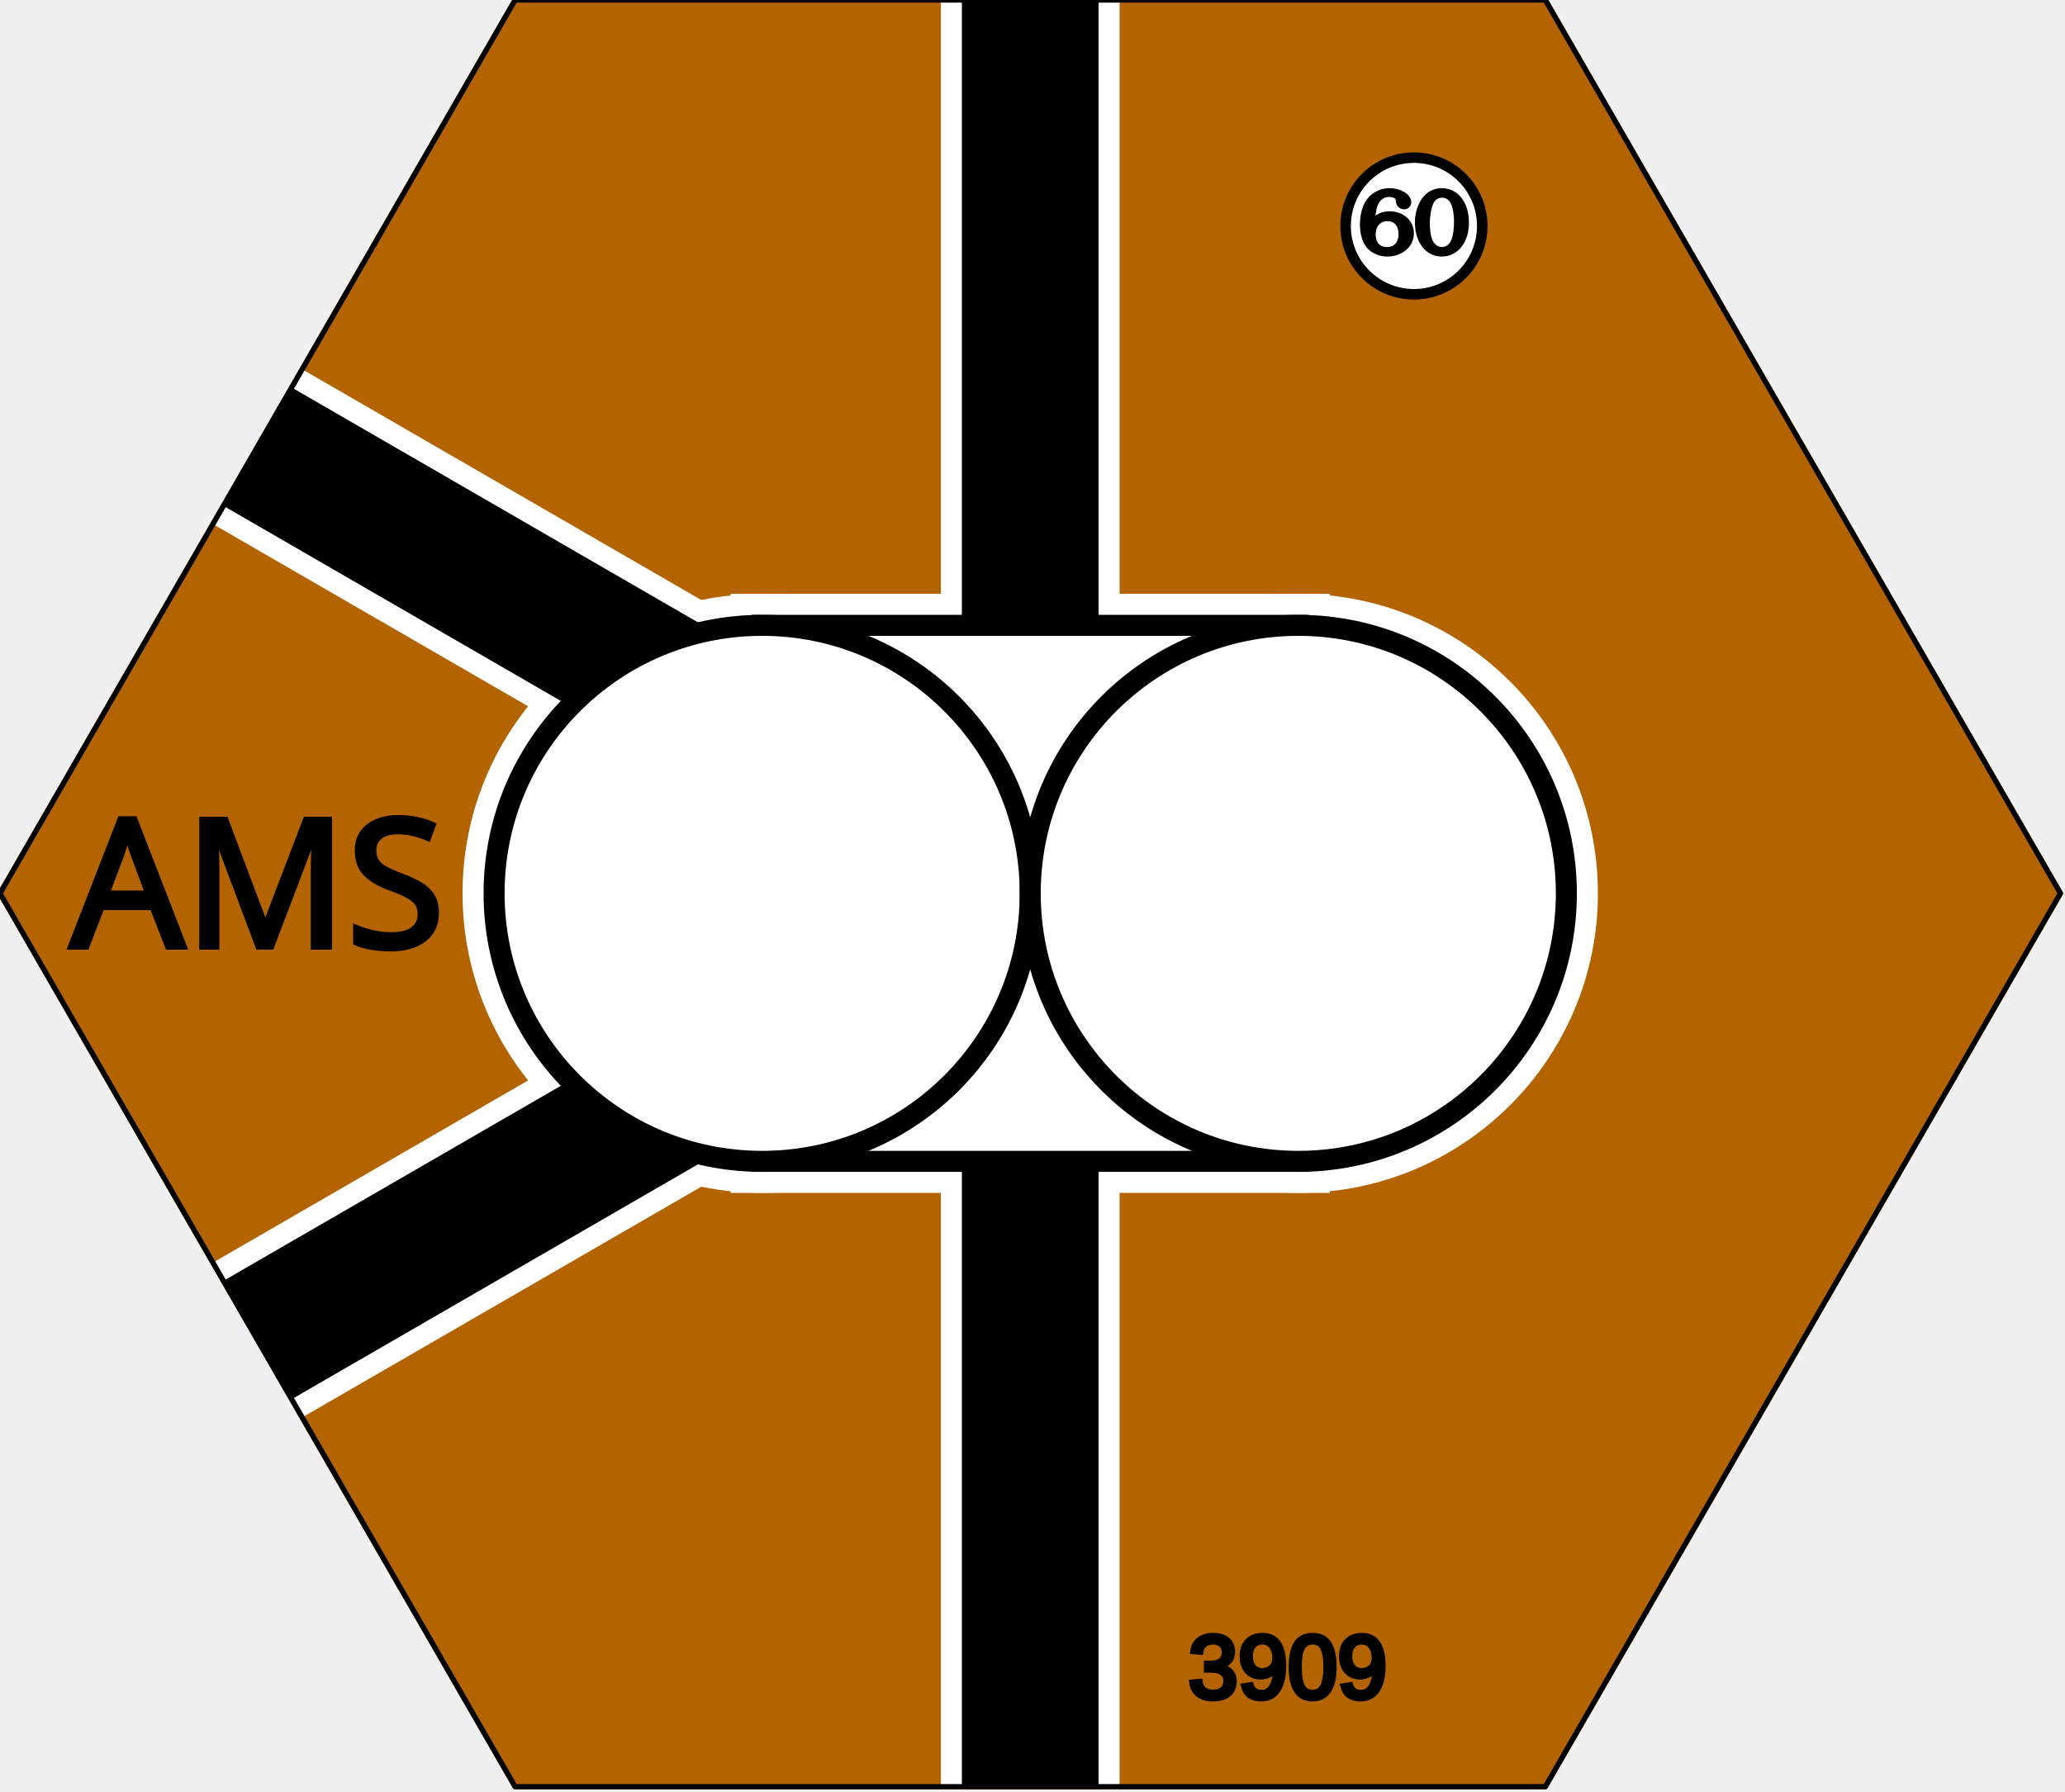
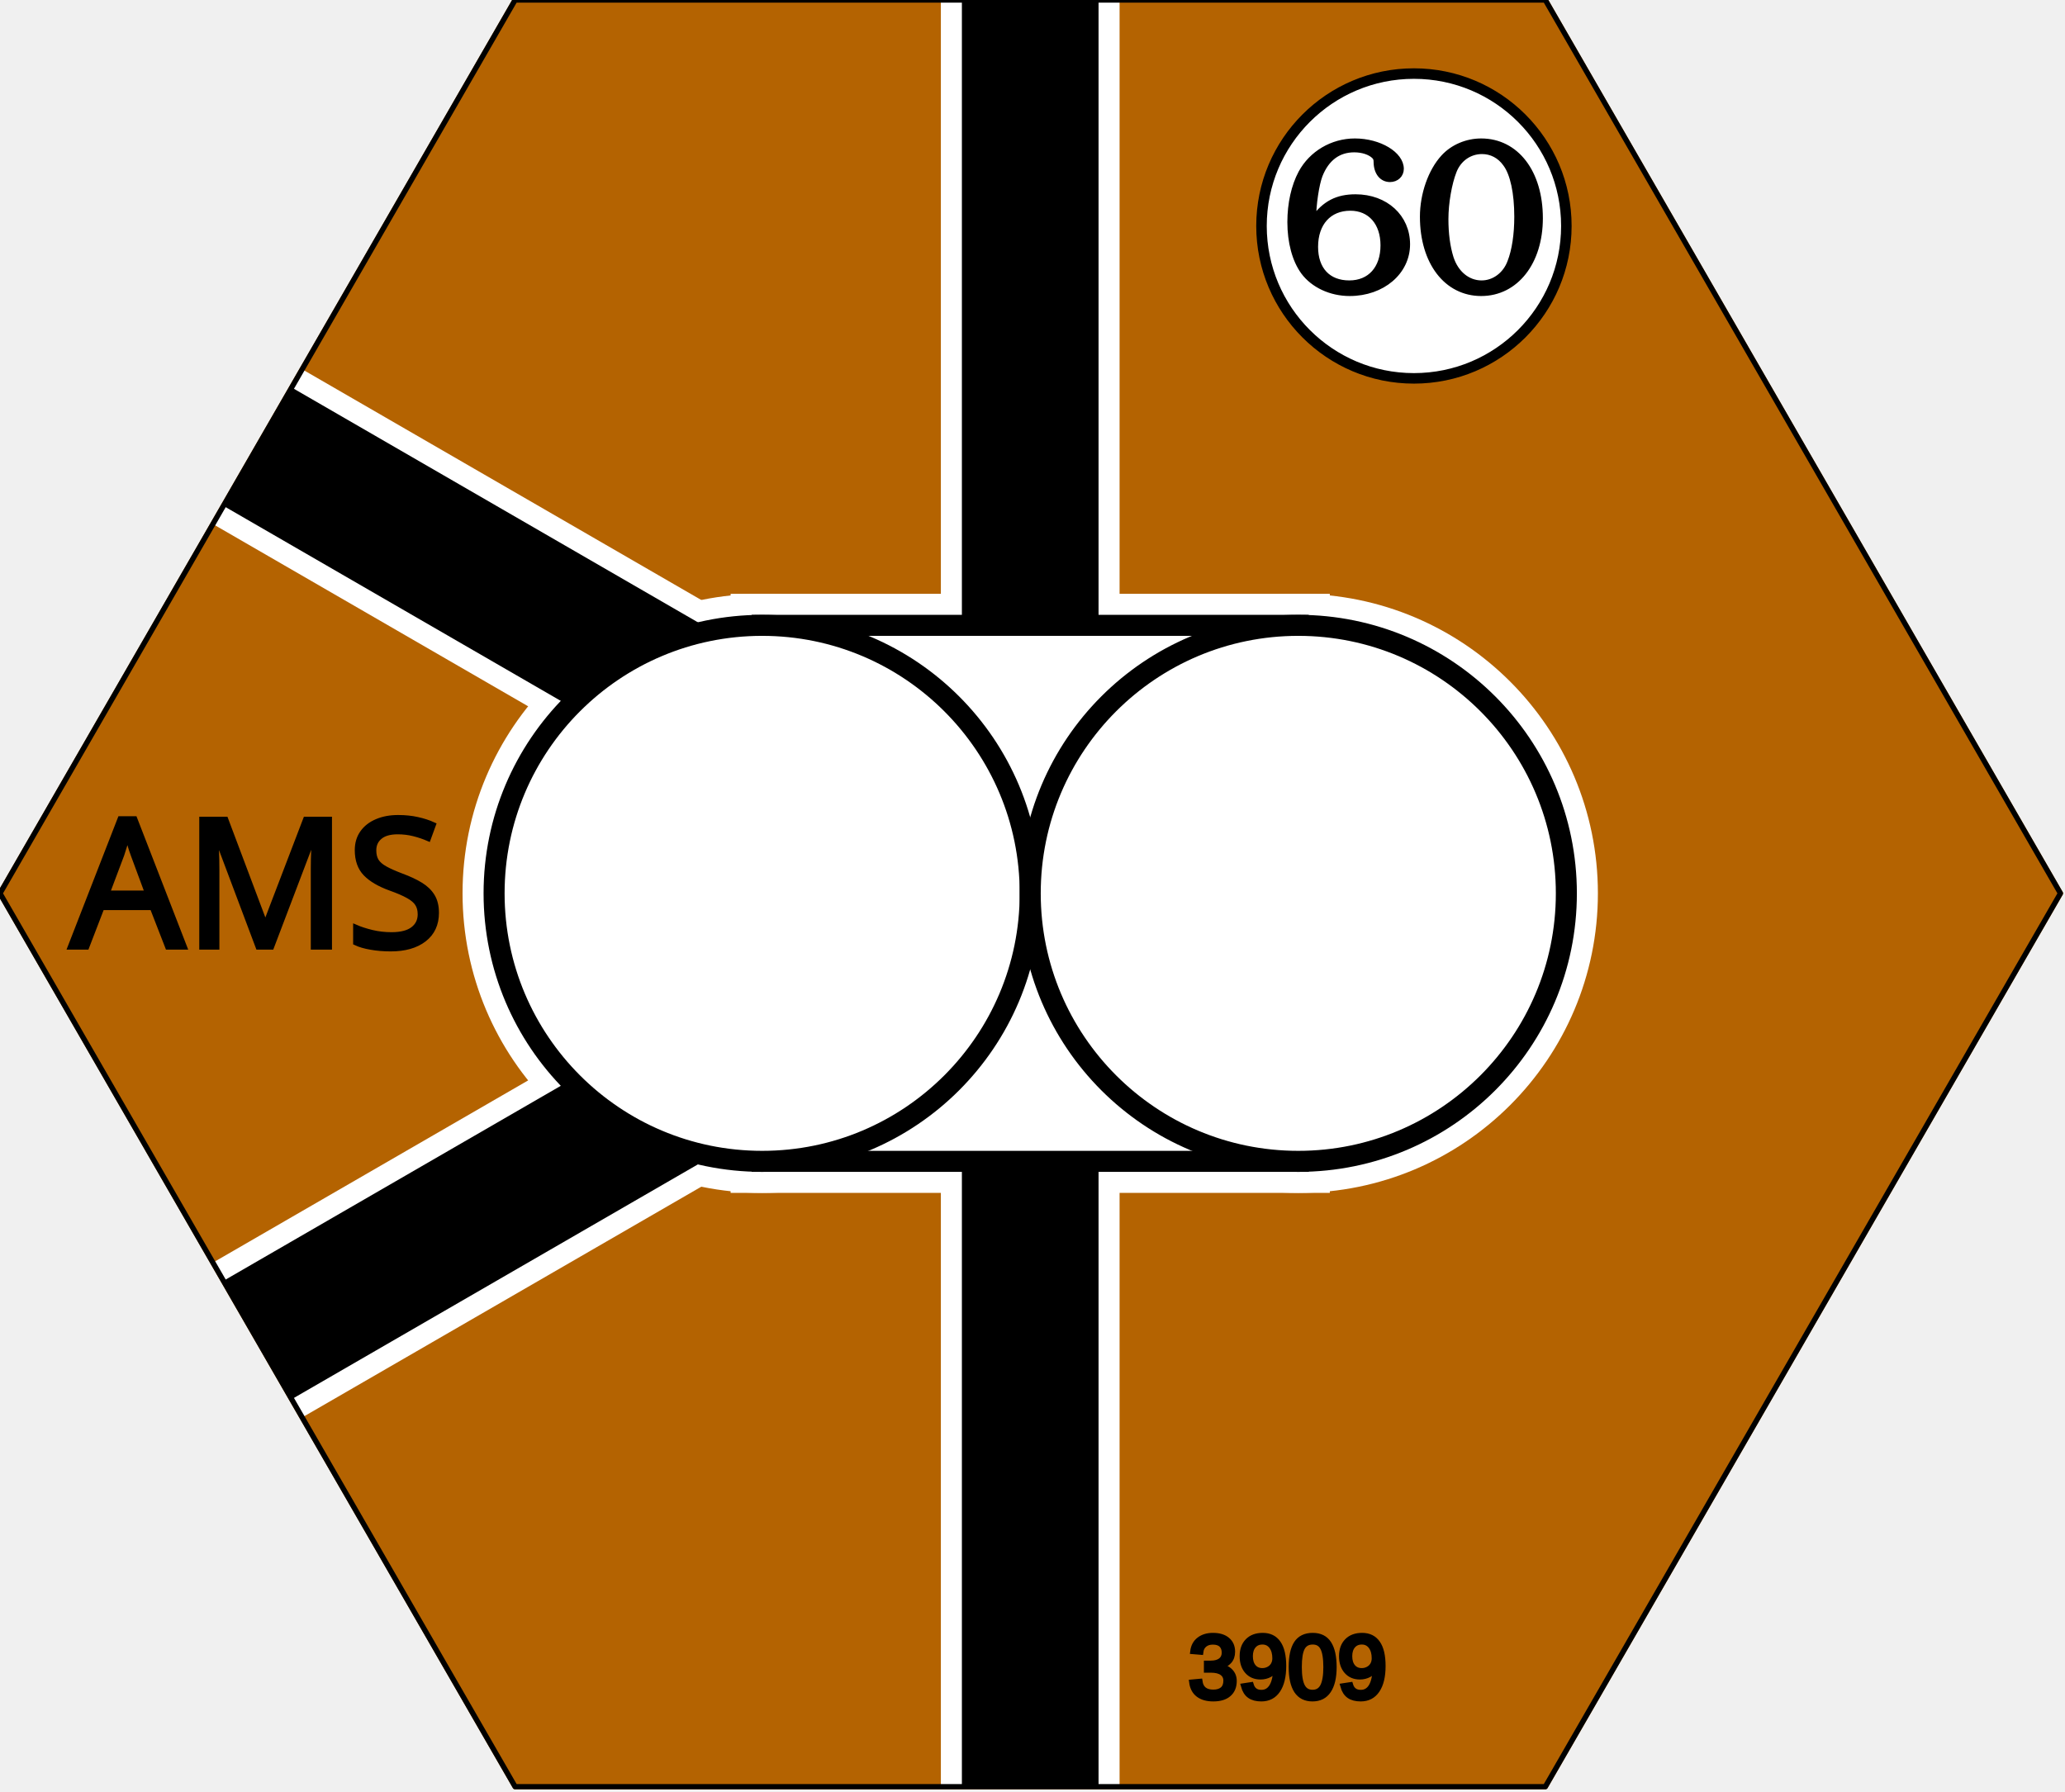
<svg xmlns="http://www.w3.org/2000/svg" version="1.1">
  <path d=" M 98,0 L 294,0 L 392,170 L 294,340 L 98,340 L 0,170 Z" fill="#B46301" stroke="#B46301" stroke-width="1" stroke-linejoin="round" />
  <text x="245" y="318" dy="0.3em" fill="#000000" stroke="#000000" text-anchor="middle" font-family="Arial" font-size="17">3909</text>
  <polygon points="145,119 247,119 247,221 145,221" fill="#FFFFFF" stroke="#FFFFFF" stroke-width="12" />
  <circle cx="145" cy="170" r="51" fill="#FFFFFF" stroke="#FFFFFF" stroke-width="12" />
  <circle cx="247" cy="170" r="51" fill="#FFFFFF" stroke="#FFFFFF" stroke-width="12" />
  <path d="M 196,340 L 196,170" fill="none" stroke="#FFFFFF" stroke-width="34" stroke-linecap="butt" stroke-linejoin="round" />
  <path d="M 196,170 L 49,255" fill="none" stroke="#FFFFFF" stroke-width="34" stroke-linecap="butt" stroke-linejoin="round" />
  <path d="M 196,170 L 49,85" fill="none" stroke="#FFFFFF" stroke-width="34" stroke-linecap="butt" stroke-linejoin="round" />
  <path d="M 196,170 L 196,0" fill="none" stroke="#FFFFFF" stroke-width="34" stroke-linecap="butt" stroke-linejoin="round" />
  <path d="M 196,340 L 196,170" fill="none" stroke="#000000" stroke-width="26" stroke-linecap="butt" stroke-linejoin="round" />
  <path d="M 196,170 L 49,255" fill="none" stroke="#000000" stroke-width="26" stroke-linecap="butt" stroke-linejoin="round" />
  <path d="M 196,170 L 49,85" fill="none" stroke="#000000" stroke-width="26" stroke-linecap="butt" stroke-linejoin="round" />
  <path d="M 196,170 L 196,0" fill="none" stroke="#000000" stroke-width="26" stroke-linecap="butt" stroke-linejoin="round" />
  <polygon points="145,119 247,119 247,221 145,221" fill="#FFFFFF" stroke="#000000" stroke-width="4" />
  <circle cx="145" cy="170" r="51" fill="#FFFFFF" stroke="#000000" stroke-width="4" />
  <circle cx="247" cy="170" r="51" fill="#FFFFFF" stroke="#000000" stroke-width="4" />
-   <ellipse rx="13" ry="13" cx="269" cy="43" fill="#FFFFFF" stroke="#000000" stroke-width="2" stroke-linejoin="round" />
-   <text x="269" y="43" dy="0.3em" fill="#000000" stroke="#000000" text-anchor="middle" font-family="Bookman Old Style" font-size="17">60</text>
+   <circle r="29" cx="269" cy="43" fill="#FFFFFF" stroke="#000000" stroke-width="2" stroke-linejoin="round" />
+   <text x="269" y="43" dy="0.3em" fill="#000000" stroke="#000000" text-anchor="middle" font-family="Bookman Old Style" font-size="41">60</text>
  <text x="49" y="170" dy="0.3em" fill="#000000" stroke="#000000" text-anchor="middle" font-family="TimpaniHeavy" font-size="34">AMS</text>
  <path d=" M 98,0 L 294,0 L 392,170 L 294,340 L 98,340 L 0,170 Z" fill="none" stroke="black" stroke-width="1" stroke-linejoin="round" />
</svg>
